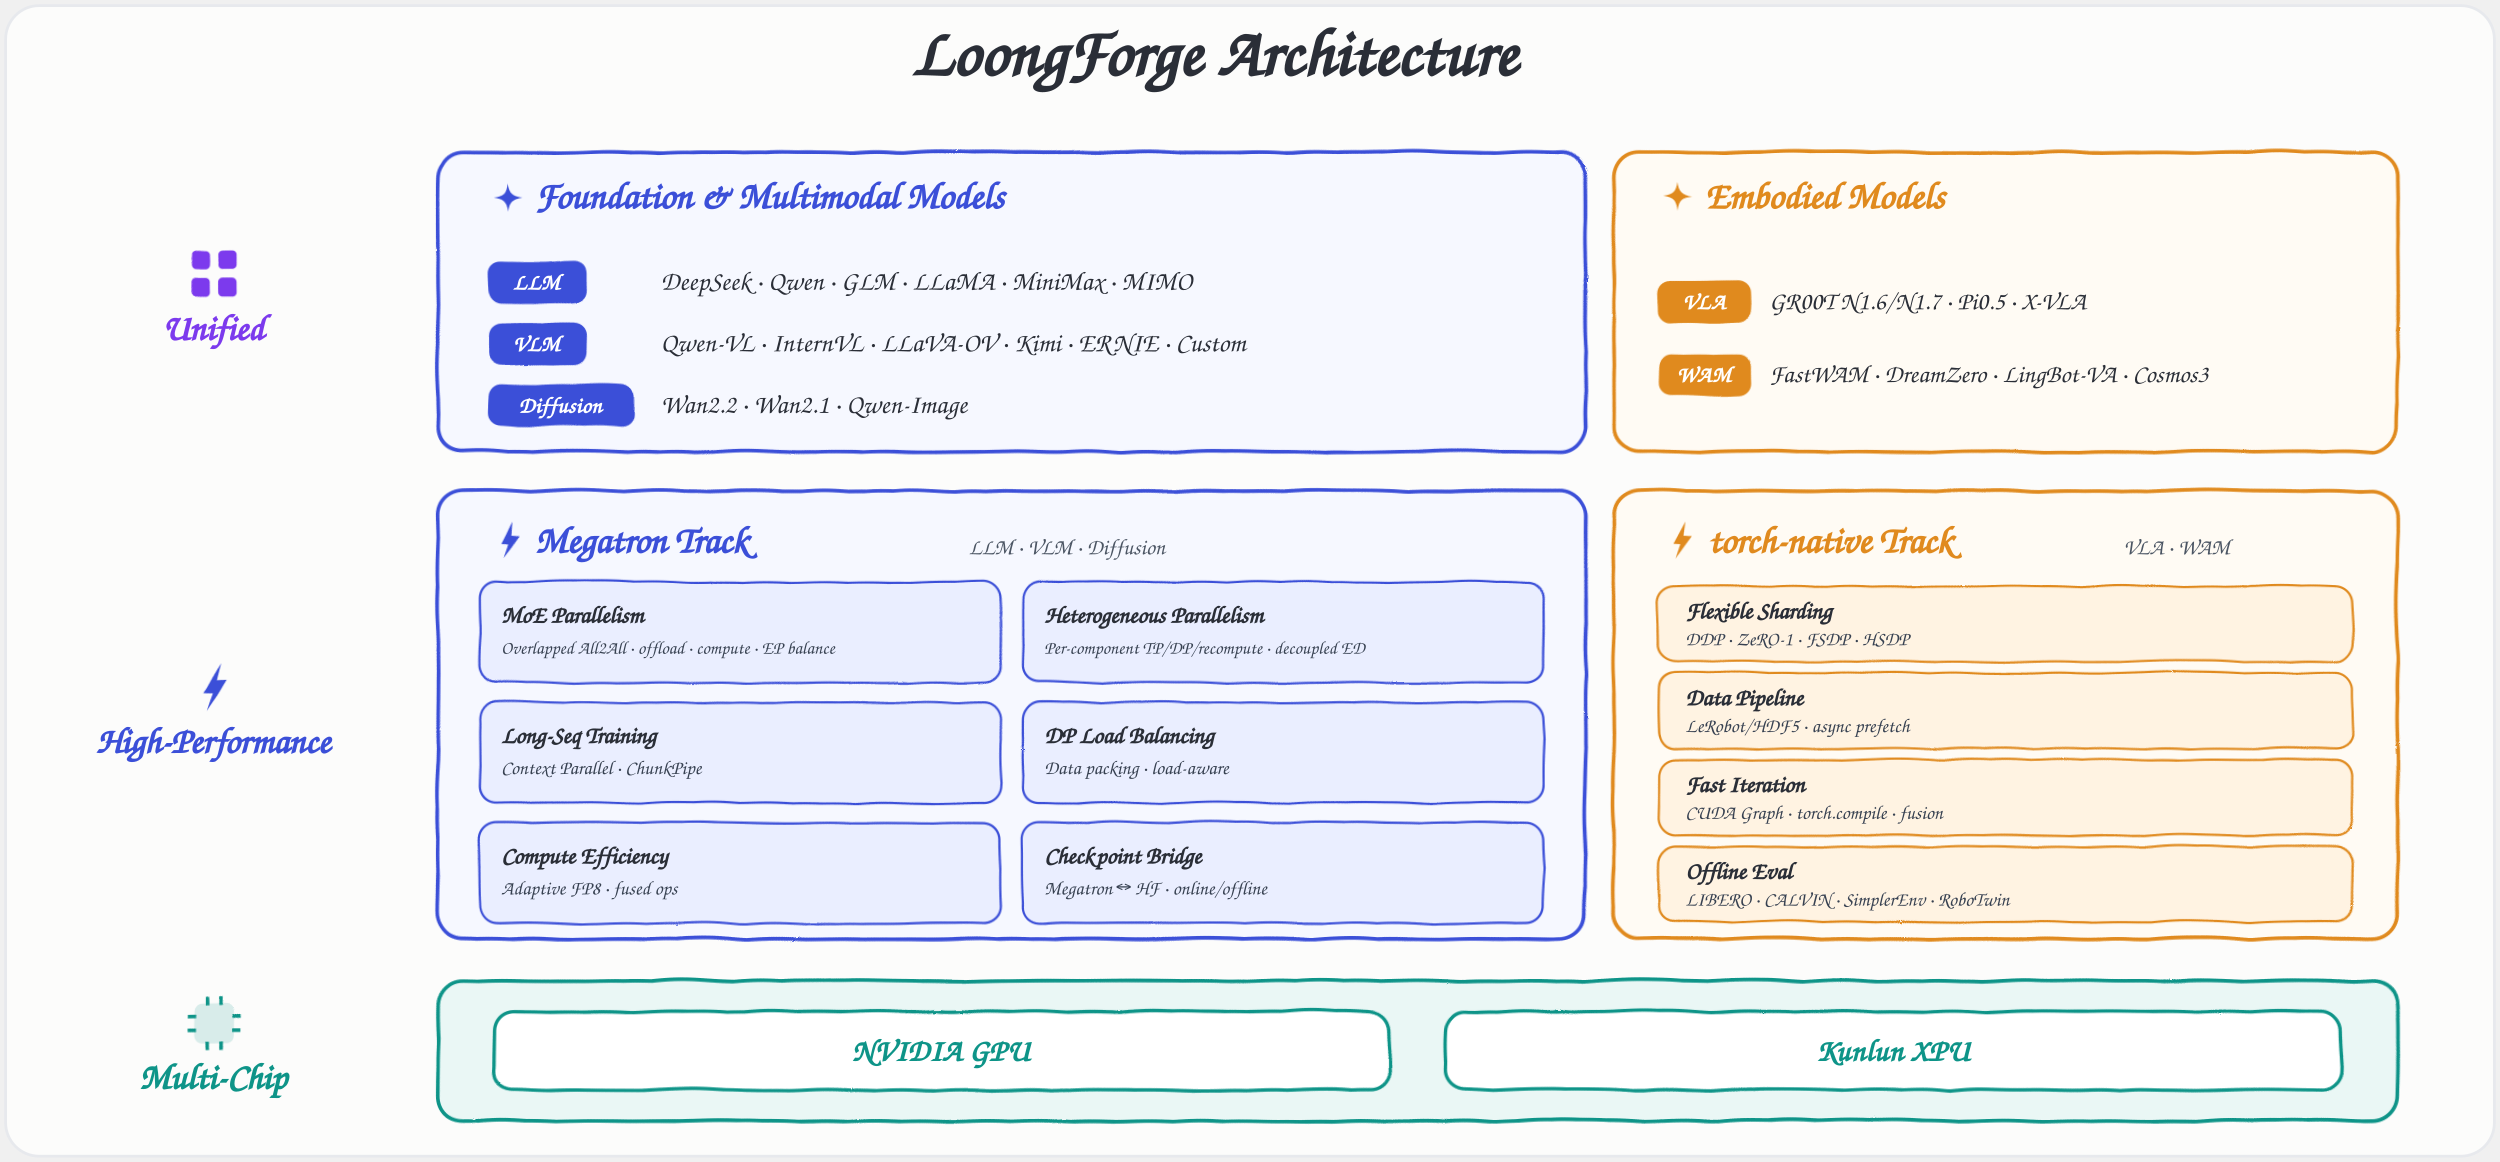
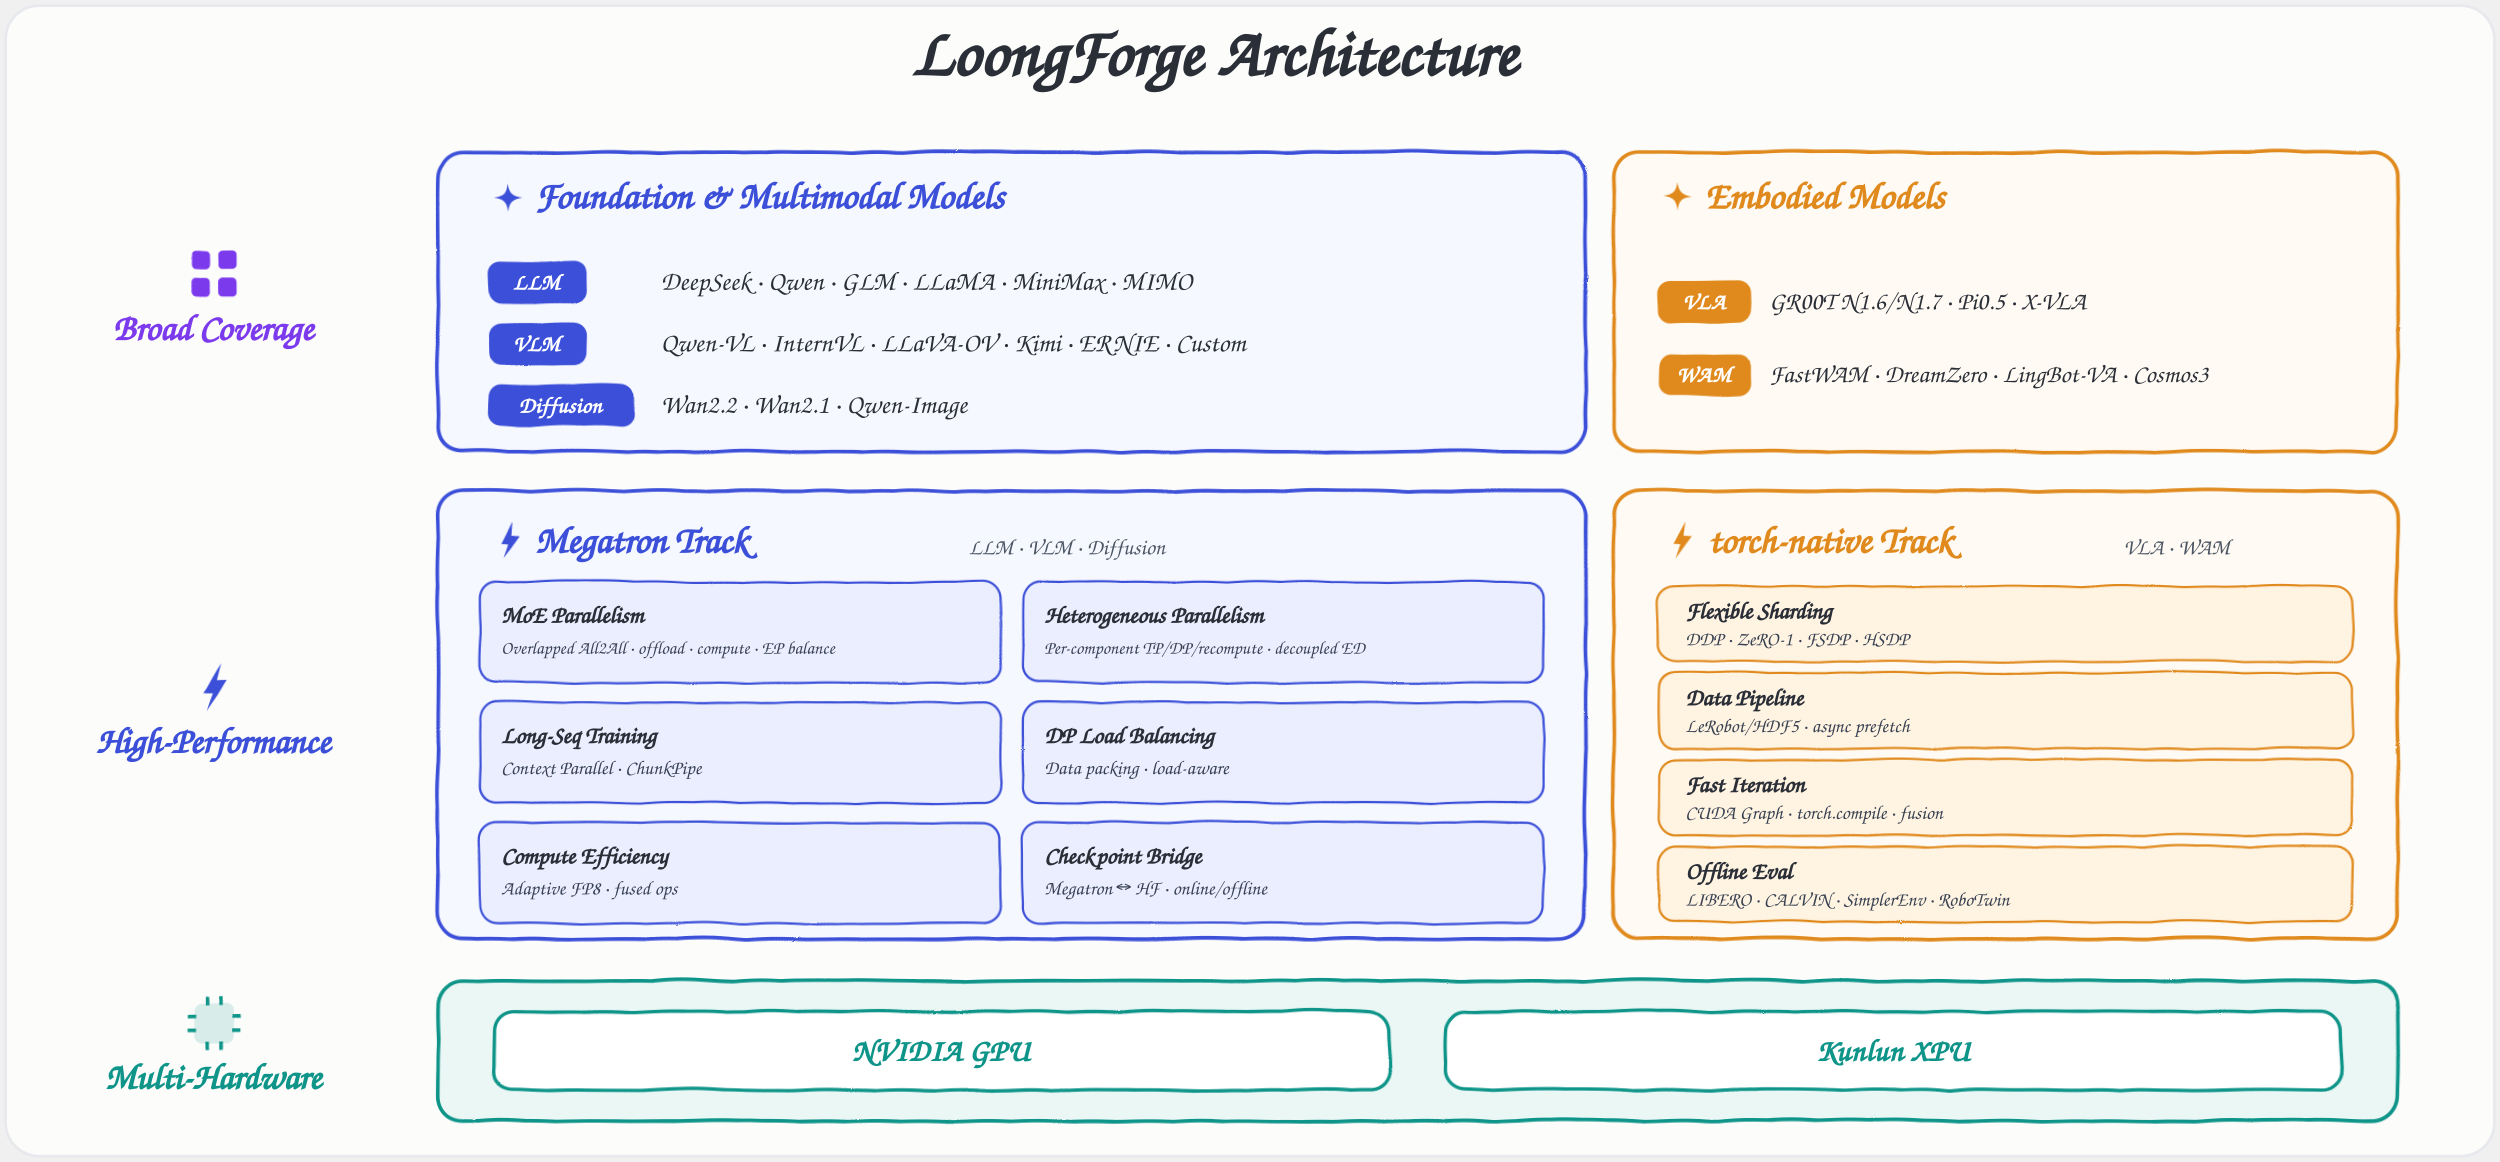
<svg xmlns="http://www.w3.org/2000/svg" viewBox="8 10 1786 830" width="100%" font-family="'Comic Sans MS','Comic Sans','Chalkboard SE','Bradley Hand',cursive">
  <defs>
    <filter id="sketch" x="-4%" y="-4%" width="108%" height="108%">
      <feTurbulence type="turbulence" baseFrequency="0.013" numOctaves="2" seed="7" result="noise" />
      <feDisplacementMap in="SourceGraphic" in2="noise" scale="3" xChannelSelector="R" yChannelSelector="G" />
    </filter>
  </defs>
  <rect x="12" y="14" width="1778" height="822" rx="24" fill="#FCFCFB" stroke="#E7E9ED" stroke-width="2" />
  <g filter="url(#sketch)">
    <rect x="320" y="118" width="820" height="214" rx="18" fill="#F6F8FF" stroke="#3B4FD8" stroke-width="2.6" />
    <rect x="1160" y="118" width="560" height="214" rx="18" fill="#FFFBF4" stroke="#E08A1E" stroke-width="2.6" />
    <rect x="356" y="196" width="70" height="30" rx="9" fill="#3B4FD8" />
    <rect x="356" y="240" width="70" height="30" rx="9" fill="#3B4FD8" />
    <rect x="356" y="284" width="104" height="30" rx="9" fill="#3B4FD8" />
    <rect x="1192" y="210" width="66" height="30" rx="9" fill="#E08A1E" />
    <rect x="1192" y="262" width="66" height="30" rx="9" fill="#E08A1E" />
    <rect x="320" y="360" width="820" height="320" rx="18" fill="#F6F8FF" stroke="#3B4FD8" stroke-width="2.6" />
    <rect x="1160" y="360" width="560" height="320" rx="18" fill="#FFFBF4" stroke="#E08A1E" stroke-width="2.6" />
    <rect x="350" y="425" width="372" height="72" rx="12" fill="#EAEEFF" stroke="#3B4FD8" stroke-width="1.6" />
    <rect x="738" y="425" width="372" height="72" rx="12" fill="#EAEEFF" stroke="#3B4FD8" stroke-width="1.6" />
    <rect x="350" y="511" width="372" height="72" rx="12" fill="#EAEEFF" stroke="#3B4FD8" stroke-width="1.6" />
    <rect x="738" y="511" width="372" height="72" rx="12" fill="#EAEEFF" stroke="#3B4FD8" stroke-width="1.6" />
    <rect x="350" y="597" width="372" height="72" rx="12" fill="#EAEEFF" stroke="#3B4FD8" stroke-width="1.6" />
    <rect x="738" y="597" width="372" height="72" rx="12" fill="#EAEEFF" stroke="#3B4FD8" stroke-width="1.6" />
    <rect x="1192" y="428" width="496" height="54" rx="12" fill="#FFF3E2" stroke="#E08A1E" stroke-width="1.6" />
    <rect x="1192" y="490" width="496" height="54" rx="12" fill="#FFF3E2" stroke="#E08A1E" stroke-width="1.6" />
    <rect x="1192" y="552" width="496" height="54" rx="12" fill="#FFF3E2" stroke="#E08A1E" stroke-width="1.6" />
    <rect x="1192" y="614" width="496" height="54" rx="12" fill="#FFF3E2" stroke="#E08A1E" stroke-width="1.6" />
    <rect x="320" y="710" width="1400" height="100" rx="18" fill="#EAF7F5" stroke="#0E9488" stroke-width="2.6" />
    <rect x="360" y="732" width="640" height="56" rx="14" fill="#FFFFFF" stroke="#0E9488" stroke-width="2.4" />
    <rect x="1040" y="732" width="640" height="56" rx="14" fill="#FFFFFF" stroke="#0E9488" stroke-width="2.4" />
  </g>
  <g filter="url(#sketch)">
    <path transform="translate(370,150)" d="M0,-10 C1,-3 3,-1 10,0 C3,1 1,3 0,10 C-1,3 -3,1 -10,0 C-3,-1 -1,-3 0,-10 Z" fill="#3B4FD8" />
    <path transform="translate(1206,150)" d="M0,-10 C1,-3 3,-1 10,0 C3,1 1,3 0,10 C-1,3 -3,1 -10,0 C-3,-1 -1,-3 0,-10 Z" fill="#E08A1E" />
    <path transform="translate(370,395)" d="M3,-13 L-5,3 L0,3 L-3,13 L8,-3 L2,-3 Z" fill="#3B4FD8" />
    <path transform="translate(1208,395)" d="M3,-13 L-5,3 L0,3 L-3,13 L8,-3 L2,-3 Z" fill="#E08A1E" />
    <g transform="translate(160,205)" fill="#7C3AED">
      <rect x="-16" y="-16" width="13" height="13" rx="3" />
      <rect x="3" y="-16" width="13" height="13" rx="3" />
      <rect x="-16" y="3" width="13" height="13" rx="3" />
      <rect x="3" y="3" width="13" height="13" rx="3" />
    </g>
    <path transform="translate(160,500)" d="M5,-17 L-8,4 L-1,4 L-5,17 L9,-5 L2,-5 Z" fill="#3B4FD8" />
    <g transform="translate(160,740)" stroke="#0E9488" stroke-width="2.6" fill="none">
      <rect x="-13" y="-13" width="26" height="26" rx="4" fill="#0E9488" opacity="0.15" />
      <line x1="-5" y1="-13" x2="-5" y2="-19" />
      <line x1="5" y1="-13" x2="5" y2="-19" />
      <line x1="-5" y1="13" x2="-5" y2="19" />
      <line x1="5" y1="13" x2="5" y2="19" />
      <line x1="-13" y1="-5" x2="-19" y2="-5" />
      <line x1="-13" y1="5" x2="-19" y2="5" />
      <line x1="13" y1="-5" x2="19" y2="-5" />
      <line x1="13" y1="5" x2="19" y2="5" />
    </g>
  </g>
  <g fill="#2A2E37">
    <text x="875" y="64" text-anchor="middle" font-size="48" font-weight="bold" letter-spacing="0.5" fill="#2A2E37">LoongForge Architecture</text>
-     <text x="160" y="253" font-size="26" font-weight="bold" fill="#7C3AED" text-anchor="middle">Unified</text>
+     <text x="160" y="253" font-size="26" font-weight="bold" fill="#7C3AED" text-anchor="middle">Broad Coverage</text>
    <text x="160" y="548" font-size="26" font-weight="bold" fill="#3B4FD8" text-anchor="middle">High-Performance</text>
-     <text x="160" y="788" font-size="26" font-weight="bold" fill="#0E9488" text-anchor="middle">Multi-Chip</text>
+     <text x="160" y="788" font-size="26" font-weight="bold" fill="#0E9488" text-anchor="middle">Multi-Hardware</text>
    <text x="390" y="159" font-size="27" font-weight="bold" fill="#3B4FD8">Foundation &amp; Multimodal Models</text>
    <text x="391" y="217" font-size="16" font-weight="bold" letter-spacing="0.8" fill="#FFFFFF" text-anchor="middle">LLM</text>
    <text x="391" y="261" font-size="16" font-weight="bold" letter-spacing="0.8" fill="#FFFFFF" text-anchor="middle">VLM</text>
    <text x="408" y="305" font-size="16" font-weight="bold" letter-spacing="0.4" fill="#FFFFFF" text-anchor="middle">Diffusion</text>
    <text x="480" y="217" font-size="19" fill="#2A2E37">DeepSeek · Qwen · GLM · LLaMA · MiniMax · MIMO</text>
    <text x="480" y="261" font-size="19" fill="#2A2E37">Qwen-VL · InternVL · LLaVA-OV · Kimi · ERNIE · Custom</text>
    <text x="480" y="305" font-size="19" fill="#2A2E37">Wan2.2 · Wan2.1 · Qwen-Image</text>
    <text x="1226" y="159" font-size="27" font-weight="bold" fill="#E08A1E">Embodied Models</text>
    <text x="1225" y="231" font-size="16" font-weight="bold" letter-spacing="0.8" fill="#FFFFFF" text-anchor="middle">VLA</text>
    <text x="1225" y="283" font-size="16" font-weight="bold" letter-spacing="0.8" fill="#FFFFFF" text-anchor="middle">WAM</text>
    <text x="1272" y="231" font-size="18" fill="#2A2E37">GR00T N1.6/N1.7 · Pi0.5 · X-VLA</text>
    <text x="1272" y="283" font-size="18" fill="#2A2E37">FastWAM · DreamZero · LingBot-VA · Cosmos3</text>
    <text x="390" y="405" font-size="27" font-weight="bold" fill="#3B4FD8">Megatron Track</text>
    <text x="700" y="406" font-size="16" font-style="italic" fill="#4B5563">LLM · VLM · Diffusion</text>
    <text x="366" y="455" font-size="17" font-weight="bold" fill="#2A2E37">MoE Parallelism</text>
    <text x="366" y="477" font-size="13" fill="#374151">Overlapped All2All · offload · compute · EP balance</text>
    <text x="754" y="455" font-size="17" font-weight="bold" fill="#2A2E37">Heterogeneous Parallelism</text>
    <text x="754" y="477" font-size="13" fill="#374151">Per-component TP/DP/recompute · decoupled ED</text>
    <text x="366" y="541" font-size="17" font-weight="bold" fill="#2A2E37">Long-Seq Training</text>
    <text x="366" y="563" font-size="14" fill="#374151">Context Parallel · ChunkPipe</text>
    <text x="754" y="541" font-size="17" font-weight="bold" fill="#2A2E37">DP Load Balancing</text>
    <text x="754" y="563" font-size="14" fill="#374151">Data packing · load-aware</text>
    <text x="366" y="627" font-size="17" font-weight="bold" fill="#2A2E37">Compute Efficiency</text>
    <text x="366" y="649" font-size="14" fill="#374151">Adaptive FP8 · fused ops</text>
    <text x="754" y="627" font-size="17" font-weight="bold" fill="#2A2E37">Checkpoint Bridge</text>
    <text x="754" y="649" font-size="14" fill="#374151">Megatron ↔ HF · online/offline</text>
    <text x="1228" y="405" font-size="27" font-weight="bold" fill="#E08A1E">torch-native Track</text>
    <text x="1525" y="406" font-size="16" font-style="italic" fill="#4B5563">VLA · WAM</text>
    <text x="1212" y="452" font-size="17" font-weight="bold" fill="#2A2E37">Flexible Sharding</text>
    <text x="1212" y="471" font-size="14" fill="#374151">DDP · ZeRO-1 · FSDP · HSDP</text>
    <text x="1212" y="514" font-size="17" font-weight="bold" fill="#2A2E37">Data Pipeline</text>
    <text x="1212" y="533" font-size="14" fill="#374151">LeRobot/HDF5 · async prefetch</text>
    <text x="1212" y="576" font-size="17" font-weight="bold" fill="#2A2E37">Fast Iteration</text>
    <text x="1212" y="595" font-size="14" fill="#374151">CUDA Graph · torch.compile · fusion</text>
    <text x="1212" y="638" font-size="17" font-weight="bold" fill="#2A2E37">Offline Eval</text>
    <text x="1212" y="657" font-size="14" fill="#374151">LIBERO · CALVIN · SimplerEnv · RoboTwin</text>
    <text x="680" y="768" font-size="22" font-weight="bold" letter-spacing="0.5" fill="#0E9488" text-anchor="middle">NVIDIA GPU</text>
    <text x="1360" y="768" font-size="22" font-weight="bold" letter-spacing="0.5" fill="#0E9488" text-anchor="middle">Kunlun XPU</text>
  </g>
</svg>
